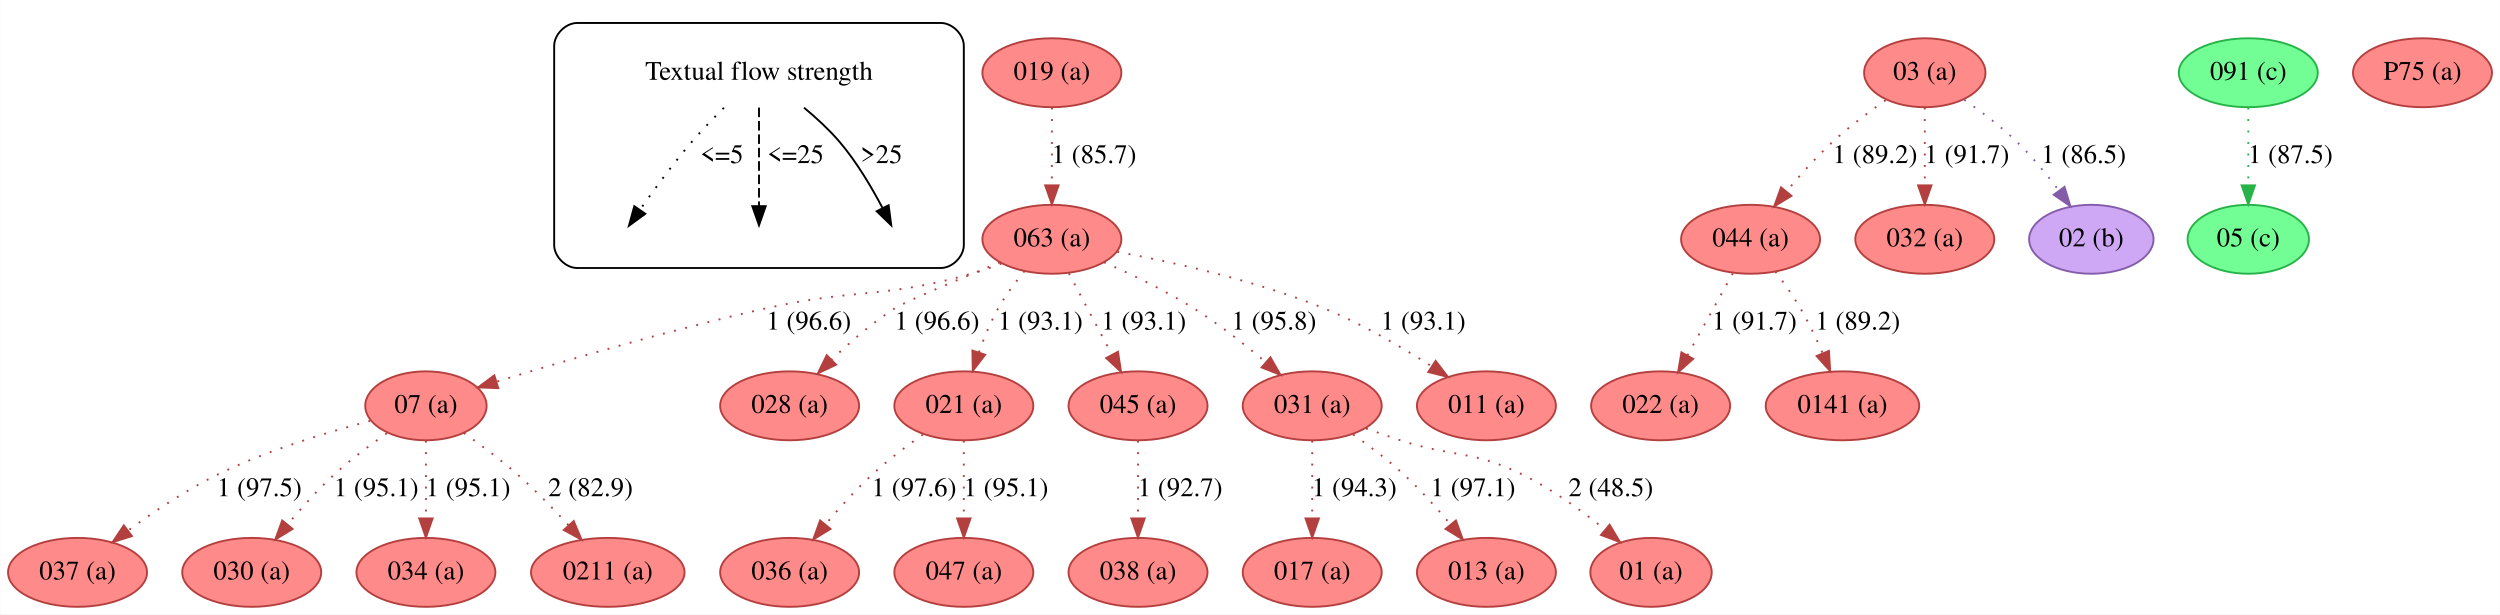
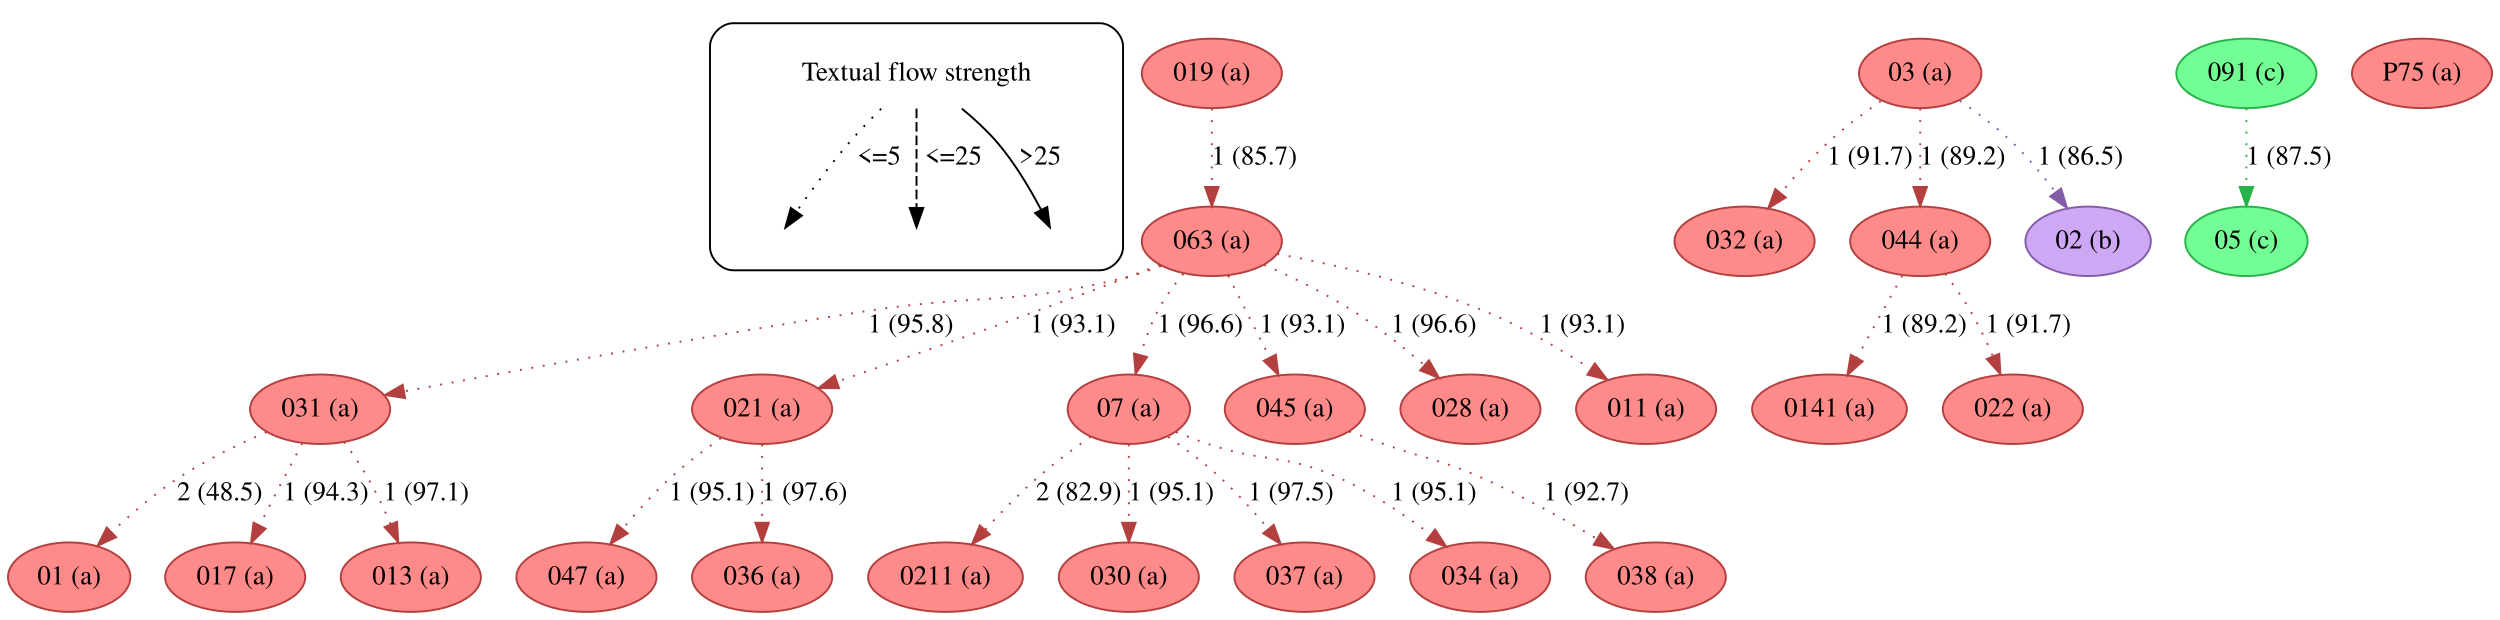
- <svg xmlns="http://www.w3.org/2000/svg" width="1306pt" height="321pt" viewBox="0.00 0.00 1305.79 321.00">
+ <svg xmlns="http://www.w3.org/2000/svg" width="1295pt" height="321pt" viewBox="0.00 0.00 1295.24 321.00">
  <g id="graph0" class="graph" transform="scale(1 1) rotate(0) translate(4 317)">
-     <polygon fill="white" stroke="none" points="-4,4 -4,-317 1301.79,-317 1301.79,4 -4,4" />
+     <polygon fill="white" stroke="none" points="-4,4 -4,-317 1291.24,-317 1291.24,4 -4,4" />
    <g id="clust1" class="cluster">
-       <path fill="none" stroke="black" d="M297.397,-177C297.397,-177 487.397,-177 487.397,-177 493.397,-177 499.397,-183 499.397,-189 499.397,-189 499.397,-293 499.397,-293 499.397,-299 493.397,-305 487.397,-305 487.397,-305 297.397,-305 297.397,-305 291.397,-305 285.397,-299 285.397,-293 285.397,-293 285.397,-189 285.397,-189 285.397,-183 291.397,-177 297.397,-177" />
+       <path fill="none" stroke="black" d="M375.847,-177C375.847,-177 565.847,-177 565.847,-177 571.847,-177 577.847,-183 577.847,-189 577.847,-189 577.847,-293 577.847,-293 577.847,-299 571.847,-305 565.847,-305 565.847,-305 375.847,-305 375.847,-305 369.847,-305 363.847,-299 363.847,-293 363.847,-293 363.847,-189 363.847,-189 363.847,-183 369.847,-177 375.847,-177" />
    </g>
    <g id="node1" class="node">
-       <text text-anchor="middle" x="392.397" y="-275.3" font-family="Times,serif" font-size="14.00">Textual flow strength</text>
+       <text text-anchor="middle" x="470.847" y="-275.3" font-family="Times,serif" font-size="14.00">Textual flow strength</text>
    </g>
    <g id="edge1" class="edge">
-       <path fill="none" stroke="black" stroke-dasharray="1,5" d="M374.062,-260.686C368.529,-255.194 362.557,-248.989 357.397,-243 347.568,-231.593 337.469,-217.779 330.31,-207.563" />
-       <polygon fill="black" stroke="black" points="333.011,-205.314 324.453,-199.068 327.248,-209.288 333.011,-205.314" />
-       <text text-anchor="middle" x="372.897" y="-231.8" font-family="Times,serif" font-size="14.00">&lt;=5  </text>
+       <path fill="none" stroke="black" stroke-dasharray="1,5" d="M452.513,-260.686C446.98,-255.194 441.008,-248.989 435.847,-243 426.018,-231.593 415.919,-217.779 408.761,-207.563" />
+       <polygon fill="black" stroke="black" points="411.461,-205.314 402.903,-199.068 405.699,-209.288 411.461,-205.314" />
+       <text text-anchor="middle" x="451.347" y="-231.8" font-family="Times,serif" font-size="14.00">&lt;=5  </text>
    </g>
    <g id="edge2" class="edge">
-       <path fill="none" stroke="black" stroke-dasharray="5,2" d="M392.397,-260.799C392.397,-245.794 392.397,-224.174 392.397,-209.409" />
-       <polygon fill="black" stroke="black" points="395.897,-209.293 392.397,-199.293 388.897,-209.293 395.897,-209.293" />
-       <text text-anchor="middle" x="411.397" y="-231.8" font-family="Times,serif" font-size="14.00">  &lt;=25</text>
+       <path fill="none" stroke="black" stroke-dasharray="5,2" d="M470.847,-260.799C470.847,-245.794 470.847,-224.174 470.847,-209.409" />
+       <polygon fill="black" stroke="black" points="474.347,-209.293 470.847,-199.293 467.347,-209.293 474.347,-209.293" />
+       <text text-anchor="middle" x="489.847" y="-231.8" font-family="Times,serif" font-size="14.00">  &lt;=25</text>
    </g>
    <g id="edge3" class="edge">
-       <path fill="none" stroke="black" d="M415.9,-260.76C422.303,-255.462 428.963,-249.344 434.397,-243 443.484,-232.39 451.492,-218.689 456.943,-208.313" />
-       <polygon fill="black" stroke="black" points="460.119,-209.789 461.488,-199.283 453.866,-206.642 460.119,-209.789" />
-       <text text-anchor="middle" x="456.397" y="-231.8" font-family="Times,serif" font-size="14.00">&gt;25</text>
+       <path fill="none" stroke="black" d="M494.351,-260.76C500.753,-255.462 507.414,-249.344 512.847,-243 521.935,-232.39 529.942,-218.689 535.394,-208.313" />
+       <polygon fill="black" stroke="black" points="538.569,-209.789 539.938,-199.283 532.316,-206.642 538.569,-209.789" />
+       <text text-anchor="middle" x="534.847" y="-231.8" font-family="Times,serif" font-size="14.00">&gt;25</text>
    </g>
    <g id="node5" class="node">
-       <ellipse fill="#ff8a8a" stroke="#b43f3f" cx="545.397" cy="-192" rx="36.294" ry="18" />
-       <text text-anchor="middle" x="545.397" y="-188.3" font-family="Times,serif" font-size="14.00">063 (a)</text>
+       <ellipse fill="#ff8a8a" stroke="#b43f3f" cx="161.847" cy="-105" rx="36.294" ry="18" />
+       <text text-anchor="middle" x="161.847" y="-101.3" font-family="Times,serif" font-size="14.00">031 (a)</text>
    </g>
    <g id="node6" class="node">
-       <ellipse fill="#ff8a8a" stroke="#b43f3f" cx="218.397" cy="-105" rx="31.695" ry="18" />
-       <text text-anchor="middle" x="218.397" y="-101.3" font-family="Times,serif" font-size="14.00">07 (a)</text>
+       <ellipse fill="#ff8a8a" stroke="#b43f3f" cx="31.847" cy="-18" rx="31.695" ry="18" />
+       <text text-anchor="middle" x="31.847" y="-14.3" font-family="Times,serif" font-size="14.00">01 (a)</text>
    </g>
    <g id="edge4" class="edge">
-       <path fill="none" stroke="#b43f3f" stroke-dasharray="1,5" d="M519.04,-179.317C513.92,-177.338 508.544,-175.456 503.397,-174 456.993,-160.876 443.456,-166.536 396.397,-156 347.218,-144.99 291.411,-128.678 255.603,-117.709" />
-       <polygon fill="#b43f3f" stroke="#b43f3f" points="256.197,-114.23 245.609,-114.627 254.134,-120.919 256.197,-114.23" />
-       <text text-anchor="middle" x="418.397" y="-144.8" font-family="Times,serif" font-size="14.00">1 (96.6)</text>
+       <path fill="none" stroke="#b43f3f" stroke-dasharray="1,5" d="M134.127,-93.144C119.783,-86.977 102.299,-78.579 87.847,-69 75.846,-61.045 63.775,-50.646 53.928,-41.392" />
+       <polygon fill="#b43f3f" stroke="#b43f3f" points="56.182,-38.703 46.553,-34.285 51.325,-43.744 56.182,-38.703" />
+       <text text-anchor="middle" x="109.847" y="-57.8" font-family="Times,serif" font-size="14.00">2 (48.5)</text>
    </g>
    <g id="node7" class="node">
-       <ellipse fill="#ff8a8a" stroke="#b43f3f" cx="408.397" cy="-105" rx="36.294" ry="18" />
-       <text text-anchor="middle" x="408.397" y="-101.3" font-family="Times,serif" font-size="14.00">028 (a)</text>
+       <ellipse fill="#ff8a8a" stroke="#b43f3f" cx="117.847" cy="-18" rx="36.294" ry="18" />
+       <text text-anchor="middle" x="117.847" y="-14.3" font-family="Times,serif" font-size="14.00">017 (a)</text>
    </g>
    <g id="edge5" class="edge">
-       <path fill="none" stroke="#b43f3f" stroke-dasharray="1,5" d="M518.244,-179.937C496.327,-170.92 468.347,-159.177 463.397,-156 451.571,-148.41 439.855,-138.23 430.294,-129.038" />
-       <polygon fill="#b43f3f" stroke="#b43f3f" points="432.698,-126.492 423.128,-121.945 427.774,-131.467 432.698,-126.492" />
-       <text text-anchor="middle" x="485.397" y="-144.8" font-family="Times,serif" font-size="14.00">1 (96.6)</text>
+       <path fill="none" stroke="#b43f3f" stroke-dasharray="1,5" d="M152.647,-87.327C149.497,-81.546 145.979,-75.008 142.847,-69 138.765,-61.168 134.426,-52.587 130.529,-44.778" />
+       <polygon fill="#b43f3f" stroke="#b43f3f" points="133.623,-43.139 126.041,-35.738 127.353,-46.251 133.623,-43.139" />
+       <text text-anchor="middle" x="164.847" y="-57.8" font-family="Times,serif" font-size="14.00">1 (94.3)</text>
    </g>
    <g id="node8" class="node">
-       <ellipse fill="#ff8a8a" stroke="#b43f3f" cx="499.397" cy="-105" rx="36.294" ry="18" />
-       <text text-anchor="middle" x="499.397" y="-101.3" font-family="Times,serif" font-size="14.00">021 (a)</text>
+       <ellipse fill="#ff8a8a" stroke="#b43f3f" cx="208.847" cy="-18" rx="36.294" ry="18" />
+       <text text-anchor="middle" x="208.847" y="-14.3" font-family="Times,serif" font-size="14.00">013 (a)</text>
    </g>
    <g id="edge6" class="edge">
-       <path fill="none" stroke="#b43f3f" stroke-dasharray="1,5" d="M531.109,-175.414C526.3,-169.617 521.197,-162.791 517.397,-156 513.387,-148.834 509.99,-140.608 507.264,-132.924" />
-       <polygon fill="#b43f3f" stroke="#b43f3f" points="510.535,-131.666 504.072,-123.271 503.888,-133.864 510.535,-131.666" />
-       <text text-anchor="middle" x="539.397" y="-144.8" font-family="Times,serif" font-size="14.00">1 (93.1)</text>
+       <path fill="none" stroke="#b43f3f" stroke-dasharray="1,5" d="M174.269,-88.079C178.531,-82.25 183.154,-75.49 186.847,-69 191.069,-61.582 195.041,-53.2 198.418,-45.448" />
+       <polygon fill="#b43f3f" stroke="#b43f3f" points="201.704,-46.662 202.35,-36.087 195.25,-43.951 201.704,-46.662" />
+       <text text-anchor="middle" x="216.847" y="-57.8" font-family="Times,serif" font-size="14.00">1 (97.1)</text>
    </g>
    <g id="node9" class="node">
-       <ellipse fill="#ff8a8a" stroke="#b43f3f" cx="590.397" cy="-105" rx="36.294" ry="18" />
-       <text text-anchor="middle" x="590.397" y="-101.3" font-family="Times,serif" font-size="14.00">045 (a)</text>
+       <ellipse fill="#ff8a8a" stroke="#b43f3f" cx="390.847" cy="-105" rx="36.294" ry="18" />
+       <text text-anchor="middle" x="390.847" y="-101.3" font-family="Times,serif" font-size="14.00">021 (a)</text>
+     </g>
+     <g id="node10" class="node">
+       <ellipse fill="#ff8a8a" stroke="#b43f3f" cx="299.847" cy="-18" rx="36.294" ry="18" />
+       <text text-anchor="middle" x="299.847" y="-14.3" font-family="Times,serif" font-size="14.00">047 (a)</text>
    </g>
    <g id="edge7" class="edge">
-       <path fill="none" stroke="#b43f3f" stroke-dasharray="1,5" d="M554.287,-174.207C560.697,-162.099 569.468,-145.533 576.76,-131.759" />
-       <polygon fill="#b43f3f" stroke="#b43f3f" points="579.939,-133.234 581.525,-122.758 573.752,-129.959 579.939,-133.234" />
-       <text text-anchor="middle" x="593.397" y="-144.8" font-family="Times,serif" font-size="14.00">1 (93.1)</text>
-     </g>
-     <g id="node10" class="node">
-       <ellipse fill="#ff8a8a" stroke="#b43f3f" cx="681.397" cy="-105" rx="36.294" ry="18" />
-       <text text-anchor="middle" x="681.397" y="-101.3" font-family="Times,serif" font-size="14.00">031 (a)</text>
+       <path fill="none" stroke="#b43f3f" stroke-dasharray="1,5" d="M369.476,-90.006C360.855,-83.963 351.033,-76.554 342.847,-69 334.303,-61.115 325.771,-51.619 318.587,-43.029" />
+       <polygon fill="#b43f3f" stroke="#b43f3f" points="321.191,-40.685 312.155,-35.154 315.77,-45.114 321.191,-40.685" />
+       <text text-anchor="middle" x="364.847" y="-57.8" font-family="Times,serif" font-size="14.00">1 (95.1)</text>
+     </g>
+     <g id="node11" class="node">
+       <ellipse fill="#ff8a8a" stroke="#b43f3f" cx="390.847" cy="-18" rx="36.294" ry="18" />
+       <text text-anchor="middle" x="390.847" y="-14.3" font-family="Times,serif" font-size="14.00">036 (a)</text>
    </g>
    <g id="edge8" class="edge">
-       <path fill="none" stroke="#b43f3f" stroke-dasharray="1,5" d="M572.573,-179.997C586.927,-173.731 604.588,-165.289 619.397,-156 632.594,-147.722 646.182,-137.047 657.262,-127.688" />
-       <polygon fill="#b43f3f" stroke="#b43f3f" points="659.551,-130.335 664.845,-121.158 654.983,-125.031 659.551,-130.335" />
-       <text text-anchor="middle" x="661.397" y="-144.8" font-family="Times,serif" font-size="14.00">1 (95.8)</text>
-     </g>
-     <g id="node11" class="node">
-       <ellipse fill="#ff8a8a" stroke="#b43f3f" cx="772.397" cy="-105" rx="36.294" ry="18" />
-       <text text-anchor="middle" x="772.397" y="-101.3" font-family="Times,serif" font-size="14.00">011 (a)</text>
+       <path fill="none" stroke="#b43f3f" stroke-dasharray="1,5" d="M390.847,-86.799C390.847,-75.163 390.847,-59.548 390.847,-46.237" />
+       <polygon fill="#b43f3f" stroke="#b43f3f" points="394.347,-46.175 390.847,-36.175 387.347,-46.175 394.347,-46.175" />
+       <text text-anchor="middle" x="412.847" y="-57.8" font-family="Times,serif" font-size="14.00">1 (97.6)</text>
+     </g>
+     <g id="node12" class="node">
+       <ellipse fill="#ff8a8a" stroke="#b43f3f" cx="623.847" cy="-192" rx="36.294" ry="18" />
+       <text text-anchor="middle" x="623.847" y="-188.3" font-family="Times,serif" font-size="14.00">063 (a)</text>
    </g>
    <g id="edge9" class="edge">
-       <path fill="none" stroke="#b43f3f" stroke-dasharray="1,5" d="M579.545,-185.463C608.864,-180.038 651.888,-170.459 687.397,-156 707.198,-147.937 727.906,-135.843 743.925,-125.569" />
-       <polygon fill="#b43f3f" stroke="#b43f3f" points="745.855,-128.49 752.307,-120.086 742.022,-122.632 745.855,-128.49" />
-       <text text-anchor="middle" x="739.397" y="-144.8" font-family="Times,serif" font-size="14.00">1 (93.1)</text>
-     </g>
-     <g id="node12" class="node">
-       <ellipse fill="#ff8a8a" stroke="#b43f3f" cx="36.397" cy="-18" rx="36.294" ry="18" />
-       <text text-anchor="middle" x="36.397" y="-14.3" font-family="Times,serif" font-size="14.00">037 (a)</text>
+       <path fill="none" stroke="#b43f3f" stroke-dasharray="1,5" d="M597.531,-179.17C592.407,-177.205 587.019,-175.365 581.847,-174 522.895,-158.438 506.107,-165.288 445.847,-156 360.372,-142.826 260.934,-124.664 205.298,-114.244" />
+       <polygon fill="#b43f3f" stroke="#b43f3f" points="205.907,-110.798 195.433,-112.392 204.615,-117.677 205.907,-110.798" />
+       <text text-anchor="middle" x="467.847" y="-144.8" font-family="Times,serif" font-size="14.00">1 (95.8)</text>
    </g>
    <g id="edge10" class="edge">
-       <path fill="none" stroke="#b43f3f" stroke-dasharray="1,5" d="M189.287,-97.118C166.808,-91.225 135.276,-81.681 109.397,-69 93.102,-61.016 76.302,-49.754 62.933,-39.939" />
-       <polygon fill="#b43f3f" stroke="#b43f3f" points="64.782,-36.951 54.682,-33.748 60.58,-42.55 64.782,-36.951" />
-       <text text-anchor="middle" x="131.397" y="-57.8" font-family="Times,serif" font-size="14.00">1 (97.5)</text>
+       <path fill="none" stroke="#b43f3f" stroke-dasharray="1,5" d="M596.802,-179.856C591.842,-177.869 586.7,-175.845 581.847,-174 529.598,-154.135 468.671,-132.748 429.941,-119.372" />
+       <polygon fill="#b43f3f" stroke="#b43f3f" points="430.706,-115.934 420.111,-115.985 428.425,-122.552 430.706,-115.934" />
+       <text text-anchor="middle" x="551.847" y="-144.8" font-family="Times,serif" font-size="14.00">1 (93.1)</text>
    </g>
    <g id="node13" class="node">
-       <ellipse fill="#ff8a8a" stroke="#b43f3f" cx="127.397" cy="-18" rx="36.294" ry="18" />
-       <text text-anchor="middle" x="127.397" y="-14.3" font-family="Times,serif" font-size="14.00">030 (a)</text>
+       <ellipse fill="#ff8a8a" stroke="#b43f3f" cx="580.847" cy="-105" rx="31.695" ry="18" />
+       <text text-anchor="middle" x="580.847" y="-101.3" font-family="Times,serif" font-size="14.00">07 (a)</text>
    </g>
    <g id="edge11" class="edge">
-       <path fill="none" stroke="#b43f3f" stroke-dasharray="1,5" d="M197.978,-90.672C189.134,-84.512 178.886,-76.834 170.397,-69 161.853,-61.115 153.321,-51.619 146.136,-43.029" />
-       <polygon fill="#b43f3f" stroke="#b43f3f" points="148.741,-40.685 139.704,-35.154 143.32,-45.114 148.741,-40.685" />
-       <text text-anchor="middle" x="192.397" y="-57.8" font-family="Times,serif" font-size="14.00">1 (95.1)</text>
+       <path fill="none" stroke="#b43f3f" stroke-dasharray="1,5" d="M609.064,-175.178C604.323,-169.465 599.39,-162.753 595.847,-156 592.142,-148.937 589.212,-140.822 586.962,-133.213" />
+       <polygon fill="#b43f3f" stroke="#b43f3f" points="590.274,-132.049 584.306,-123.295 583.512,-133.86 590.274,-132.049" />
+       <text text-anchor="middle" x="617.847" y="-144.8" font-family="Times,serif" font-size="14.00">1 (96.6)</text>
    </g>
    <g id="node14" class="node">
-       <ellipse fill="#ff8a8a" stroke="#b43f3f" cx="218.397" cy="-18" rx="36.294" ry="18" />
-       <text text-anchor="middle" x="218.397" y="-14.3" font-family="Times,serif" font-size="14.00">034 (a)</text>
+       <ellipse fill="#ff8a8a" stroke="#b43f3f" cx="666.847" cy="-105" rx="36.294" ry="18" />
+       <text text-anchor="middle" x="666.847" y="-101.3" font-family="Times,serif" font-size="14.00">045 (a)</text>
    </g>
    <g id="edge12" class="edge">
-       <path fill="none" stroke="#b43f3f" stroke-dasharray="1,5" d="M218.397,-86.799C218.397,-75.163 218.397,-59.548 218.397,-46.237" />
-       <polygon fill="#b43f3f" stroke="#b43f3f" points="221.897,-46.175 218.397,-36.175 214.897,-46.175 221.897,-46.175" />
-       <text text-anchor="middle" x="240.397" y="-57.8" font-family="Times,serif" font-size="14.00">1 (95.1)</text>
+       <path fill="none" stroke="#b43f3f" stroke-dasharray="1,5" d="M632.343,-174.207C638.468,-162.099 646.848,-145.533 653.816,-131.759" />
+       <polygon fill="#b43f3f" stroke="#b43f3f" points="656.978,-133.262 658.369,-122.758 650.732,-130.102 656.978,-133.262" />
+       <text text-anchor="middle" x="670.847" y="-144.8" font-family="Times,serif" font-size="14.00">1 (93.1)</text>
    </g>
    <g id="node15" class="node">
-       <ellipse fill="#ff8a8a" stroke="#b43f3f" cx="313.397" cy="-18" rx="40.094" ry="18" />
-       <text text-anchor="middle" x="313.397" y="-14.3" font-family="Times,serif" font-size="14.00">0211 (a)</text>
+       <ellipse fill="#ff8a8a" stroke="#b43f3f" cx="757.847" cy="-105" rx="36.294" ry="18" />
+       <text text-anchor="middle" x="757.847" y="-101.3" font-family="Times,serif" font-size="14.00">028 (a)</text>
    </g>
    <g id="edge13" class="edge">
-       <path fill="none" stroke="#b43f3f" stroke-dasharray="1,5" d="M238.182,-90.822C247.1,-84.572 257.582,-76.781 266.397,-69 275.56,-60.911 284.927,-51.276 292.863,-42.632" />
-       <polygon fill="#b43f3f" stroke="#b43f3f" points="295.606,-44.816 299.702,-35.045 290.407,-40.13 295.606,-44.816" />
-       <text text-anchor="middle" x="304.397" y="-57.8" font-family="Times,serif" font-size="14.00">2 (82.9)</text>
+       <path fill="none" stroke="#b43f3f" stroke-dasharray="1,5" d="M651.022,-179.839C665.125,-173.588 682.382,-165.208 696.847,-156 709.734,-147.797 722.974,-137.248 733.812,-127.955" />
+       <polygon fill="#b43f3f" stroke="#b43f3f" points="736.364,-130.373 741.585,-121.154 731.755,-125.105 736.364,-130.373" />
+       <text text-anchor="middle" x="738.847" y="-144.8" font-family="Times,serif" font-size="14.00">1 (96.6)</text>
    </g>
    <g id="node16" class="node">
-       <ellipse fill="#ff8a8a" stroke="#b43f3f" cx="408.397" cy="-18" rx="36.294" ry="18" />
-       <text text-anchor="middle" x="408.397" y="-14.3" font-family="Times,serif" font-size="14.00">036 (a)</text>
+       <ellipse fill="#ff8a8a" stroke="#b43f3f" cx="848.847" cy="-105" rx="36.294" ry="18" />
+       <text text-anchor="middle" x="848.847" y="-101.3" font-family="Times,serif" font-size="14.00">011 (a)</text>
    </g>
    <g id="edge14" class="edge">
-       <path fill="none" stroke="#b43f3f" stroke-dasharray="1,5" d="M478.025,-90.006C469.404,-83.963 459.582,-76.554 451.397,-69 442.853,-61.115 434.321,-51.619 427.136,-43.029" />
-       <polygon fill="#b43f3f" stroke="#b43f3f" points="429.741,-40.685 420.704,-35.154 424.32,-45.114 429.741,-40.685" />
-       <text text-anchor="middle" x="473.397" y="-57.8" font-family="Times,serif" font-size="14.00">1 (97.6)</text>
+       <path fill="none" stroke="#b43f3f" stroke-dasharray="1,5" d="M657.773,-185.476C686.897,-180.058 729.623,-170.483 764.847,-156 784.135,-148.069 804.261,-136.232 819.976,-126.065" />
+       <polygon fill="#b43f3f" stroke="#b43f3f" points="822.265,-128.747 828.679,-120.315 818.406,-122.907 822.265,-128.747" />
+       <text text-anchor="middle" x="815.847" y="-144.8" font-family="Times,serif" font-size="14.00">1 (93.1)</text>
    </g>
    <g id="node17" class="node">
-       <ellipse fill="#ff8a8a" stroke="#b43f3f" cx="499.397" cy="-18" rx="36.294" ry="18" />
-       <text text-anchor="middle" x="499.397" y="-14.3" font-family="Times,serif" font-size="14.00">047 (a)</text>
+       <ellipse fill="#ff8a8a" stroke="#b43f3f" cx="485.847" cy="-18" rx="40.094" ry="18" />
+       <text text-anchor="middle" x="485.847" y="-14.3" font-family="Times,serif" font-size="14.00">0211 (a)</text>
    </g>
    <g id="edge15" class="edge">
-       <path fill="none" stroke="#b43f3f" stroke-dasharray="1,5" d="M499.397,-86.799C499.397,-75.163 499.397,-59.548 499.397,-46.237" />
-       <polygon fill="#b43f3f" stroke="#b43f3f" points="502.897,-46.175 499.397,-36.175 495.897,-46.175 502.897,-46.175" />
-       <text text-anchor="middle" x="521.397" y="-57.8" font-family="Times,serif" font-size="14.00">1 (95.1)</text>
+       <path fill="none" stroke="#b43f3f" stroke-dasharray="1,5" d="M561.062,-90.822C552.144,-84.572 541.662,-76.781 532.847,-69 523.684,-60.911 514.317,-51.276 506.38,-42.632" />
+       <polygon fill="#b43f3f" stroke="#b43f3f" points="508.837,-40.13 499.541,-35.045 503.638,-44.816 508.837,-40.13" />
+       <text text-anchor="middle" x="554.847" y="-57.8" font-family="Times,serif" font-size="14.00">2 (82.9)</text>
+     </g>
+     <g id="node18" class="node">
+       <ellipse fill="#ff8a8a" stroke="#b43f3f" cx="580.847" cy="-18" rx="36.294" ry="18" />
+       <text text-anchor="middle" x="580.847" y="-14.3" font-family="Times,serif" font-size="14.00">030 (a)</text>
+     </g>
+     <g id="edge16" class="edge">
+       <path fill="none" stroke="#b43f3f" stroke-dasharray="1,5" d="M580.847,-86.799C580.847,-75.163 580.847,-59.548 580.847,-46.237" />
+       <polygon fill="#b43f3f" stroke="#b43f3f" points="584.347,-46.175 580.847,-36.175 577.347,-46.175 584.347,-46.175" />
+       <text text-anchor="middle" x="602.847" y="-57.8" font-family="Times,serif" font-size="14.00">1 (95.1)</text>
+     </g>
+     <g id="node19" class="node">
+       <ellipse fill="#ff8a8a" stroke="#b43f3f" cx="671.847" cy="-18" rx="36.294" ry="18" />
+       <text text-anchor="middle" x="671.847" y="-14.3" font-family="Times,serif" font-size="14.00">037 (a)</text>
+     </g>
+     <g id="edge17" class="edge">
+       <path fill="none" stroke="#b43f3f" stroke-dasharray="1,5" d="M601.266,-90.672C610.11,-84.512 620.358,-76.834 628.847,-69 637.391,-61.115 645.923,-51.619 653.108,-43.029" />
+       <polygon fill="#b43f3f" stroke="#b43f3f" points="655.924,-45.114 659.54,-35.154 650.503,-40.685 655.924,-45.114" />
+       <text text-anchor="middle" x="664.847" y="-57.8" font-family="Times,serif" font-size="14.00">1 (97.5)</text>
+     </g>
+     <g id="node20" class="node">
+       <ellipse fill="#ff8a8a" stroke="#b43f3f" cx="762.847" cy="-18" rx="36.294" ry="18" />
+       <text text-anchor="middle" x="762.847" y="-14.3" font-family="Times,serif" font-size="14.00">034 (a)</text>
+     </g>
+     <g id="edge18" class="edge">
+       <path fill="none" stroke="#b43f3f" stroke-dasharray="1,5" d="M605.354,-93.194C610.736,-91.003 616.442,-88.816 621.847,-87 651.89,-76.907 662.054,-82.243 690.847,-69 707.293,-61.436 724,-50.107 737.175,-40.144" />
+       <polygon fill="#b43f3f" stroke="#b43f3f" points="739.532,-42.745 745.284,-33.848 735.239,-37.216 739.532,-42.745" />
+       <text text-anchor="middle" x="738.847" y="-57.8" font-family="Times,serif" font-size="14.00">1 (95.1)</text>
+     </g>
+     <g id="node26" class="node">
+       <ellipse fill="#ff8a8a" stroke="#b43f3f" cx="853.847" cy="-18" rx="36.294" ry="18" />
+       <text text-anchor="middle" x="853.847" y="-14.3" font-family="Times,serif" font-size="14.00">038 (a)</text>
+     </g>
+     <g id="edge23" class="edge">
+       <path fill="none" stroke="#b43f3f" stroke-dasharray="1,5" d="M695.033,-93.478C700.912,-91.314 707.075,-89.065 712.847,-87 735.874,-78.761 742.542,-79.029 764.847,-69 784.896,-59.986 806.409,-47.969 823.261,-37.976" />
+       <polygon fill="#b43f3f" stroke="#b43f3f" points="825.335,-40.813 832.106,-32.664 821.731,-34.812 825.335,-40.813" />
+       <text text-anchor="middle" x="817.847" y="-57.8" font-family="Times,serif" font-size="14.00">1 (92.7)</text>
+     </g>
+     <g id="node21" class="node">
+       <ellipse fill="#ff8a8a" stroke="#b43f3f" cx="623.847" cy="-279" rx="36.294" ry="18" />
+       <text text-anchor="middle" x="623.847" y="-275.3" font-family="Times,serif" font-size="14.00">019 (a)</text>
+     </g>
+     <g id="edge19" class="edge">
+       <path fill="none" stroke="#b43f3f" stroke-dasharray="1,5" d="M623.847,-260.799C623.847,-249.163 623.847,-233.548 623.847,-220.237" />
+       <polygon fill="#b43f3f" stroke="#b43f3f" points="627.347,-220.175 623.847,-210.175 620.347,-220.175 627.347,-220.175" />
+       <text text-anchor="middle" x="645.847" y="-231.8" font-family="Times,serif" font-size="14.00">1 (85.7)</text>
+     </g>
+     <g id="node22" class="node">
+       <ellipse fill="#ff8a8a" stroke="#b43f3f" cx="990.847" cy="-279" rx="31.695" ry="18" />
+       <text text-anchor="middle" x="990.847" y="-275.3" font-family="Times,serif" font-size="14.00">03 (a)</text>
+     </g>
+     <g id="node23" class="node">
+       <ellipse fill="#ff8a8a" stroke="#b43f3f" cx="899.847" cy="-192" rx="36.294" ry="18" />
+       <text text-anchor="middle" x="899.847" y="-188.3" font-family="Times,serif" font-size="14.00">032 (a)</text>
+     </g>
+     <g id="edge20" class="edge">
+       <path fill="none" stroke="#b43f3f" stroke-dasharray="1,5" d="M970.428,-264.672C961.585,-258.512 951.336,-250.834 942.847,-243 934.303,-235.115 925.771,-225.619 918.587,-217.029" />
+       <polygon fill="#b43f3f" stroke="#b43f3f" points="921.191,-214.685 912.155,-209.155 915.77,-219.113 921.191,-214.685" />
+       <text text-anchor="middle" x="964.847" y="-231.8" font-family="Times,serif" font-size="14.00">1 (91.7)</text>
    </g>
    <g id="node24" class="node">
-       <ellipse fill="#ff8a8a" stroke="#b43f3f" cx="590.397" cy="-18" rx="36.294" ry="18" />
-       <text text-anchor="middle" x="590.397" y="-14.3" font-family="Times,serif" font-size="14.00">038 (a)</text>
+       <ellipse fill="#ff8a8a" stroke="#b43f3f" cx="990.847" cy="-192" rx="36.294" ry="18" />
+       <text text-anchor="middle" x="990.847" y="-188.3" font-family="Times,serif" font-size="14.00">044 (a)</text>
    </g>
    <g id="edge21" class="edge">
-       <path fill="none" stroke="#b43f3f" stroke-dasharray="1,5" d="M590.397,-86.799C590.397,-75.163 590.397,-59.548 590.397,-46.237" />
-       <polygon fill="#b43f3f" stroke="#b43f3f" points="593.897,-46.175 590.397,-36.175 586.897,-46.175 593.897,-46.175" />
-       <text text-anchor="middle" x="612.397" y="-57.8" font-family="Times,serif" font-size="14.00">1 (92.7)</text>
+       <path fill="none" stroke="#b43f3f" stroke-dasharray="1,5" d="M990.847,-260.799C990.847,-249.163 990.847,-233.548 990.847,-220.237" />
+       <polygon fill="#b43f3f" stroke="#b43f3f" points="994.347,-220.175 990.847,-210.175 987.347,-220.175 994.347,-220.175" />
+       <text text-anchor="middle" x="1012.85" y="-231.8" font-family="Times,serif" font-size="14.00">1 (89.2)</text>
    </g>
    <g id="node25" class="node">
-       <ellipse fill="#ff8a8a" stroke="#b43f3f" cx="681.397" cy="-18" rx="36.294" ry="18" />
-       <text text-anchor="middle" x="681.397" y="-14.3" font-family="Times,serif" font-size="14.00">017 (a)</text>
+       <ellipse fill="#cea8f4" stroke="#835da9" cx="1077.85" cy="-192" rx="32.494" ry="18" />
+       <text text-anchor="middle" x="1077.85" y="-188.3" font-family="Times,serif" font-size="14.00">02 (b)</text>
    </g>
    <g id="edge22" class="edge">
-       <path fill="none" stroke="#b43f3f" stroke-dasharray="1,5" d="M681.397,-86.799C681.397,-75.163 681.397,-59.548 681.397,-46.237" />
-       <polygon fill="#b43f3f" stroke="#b43f3f" points="684.897,-46.175 681.397,-36.175 677.897,-46.175 684.897,-46.175" />
-       <text text-anchor="middle" x="703.397" y="-57.8" font-family="Times,serif" font-size="14.00">1 (94.3)</text>
-     </g>
-     <g id="node26" class="node">
-       <ellipse fill="#ff8a8a" stroke="#b43f3f" cx="772.397" cy="-18" rx="36.294" ry="18" />
-       <text text-anchor="middle" x="772.397" y="-14.3" font-family="Times,serif" font-size="14.00">013 (a)</text>
-     </g>
-     <g id="edge23" class="edge">
-       <path fill="none" stroke="#b43f3f" stroke-dasharray="1,5" d="M702.768,-90.006C711.389,-83.963 721.211,-76.554 729.397,-69 737.941,-61.115 746.472,-51.619 753.657,-43.029" />
-       <polygon fill="#b43f3f" stroke="#b43f3f" points="756.474,-45.114 760.089,-35.154 751.053,-40.685 756.474,-45.114" />
-       <text text-anchor="middle" x="765.397" y="-57.8" font-family="Times,serif" font-size="14.00">1 (97.1)</text>
+       <path fill="none" stroke="#835da9" stroke-dasharray="1,5" d="M1011.45,-264.862C1020.32,-258.738 1030.55,-251.034 1038.85,-243 1046.8,-235.304 1054.51,-225.945 1060.96,-217.414" />
+       <polygon fill="#835da9" stroke="#835da9" points="1063.85,-219.388 1066.94,-209.252 1058.21,-215.25 1063.85,-219.388" />
+       <text text-anchor="middle" x="1073.85" y="-231.8" font-family="Times,serif" font-size="14.00">1 (86.5)</text>
    </g>
    <g id="node27" class="node">
-       <ellipse fill="#ff8a8a" stroke="#b43f3f" cx="858.397" cy="-18" rx="31.695" ry="18" />
-       <text text-anchor="middle" x="858.397" y="-14.3" font-family="Times,serif" font-size="14.00">01 (a)</text>
+       <ellipse fill="#ff8a8a" stroke="#b43f3f" cx="943.847" cy="-105" rx="40.094" ry="18" />
+       <text text-anchor="middle" x="943.847" y="-101.3" font-family="Times,serif" font-size="14.00">0141 (a)</text>
    </g>
    <g id="edge24" class="edge">
-       <path fill="none" stroke="#b43f3f" stroke-dasharray="1,5" d="M709.492,-93.213C715.377,-91.067 721.567,-88.894 727.397,-87 755.499,-77.871 764.889,-82.055 791.397,-69 806.736,-61.445 822.147,-50.254 834.315,-40.374" />
-       <polygon fill="#b43f3f" stroke="#b43f3f" points="836.749,-42.901 842.18,-33.804 832.261,-37.529 836.749,-42.901" />
-       <text text-anchor="middle" x="837.397" y="-57.8" font-family="Times,serif" font-size="14.00">2 (48.5)</text>
-     </g>
-     <g id="node18" class="node">
-       <ellipse fill="#ff8a8a" stroke="#b43f3f" cx="1001.4" cy="-279" rx="31.695" ry="18" />
-       <text text-anchor="middle" x="1001.4" y="-275.3" font-family="Times,serif" font-size="14.00">03 (a)</text>
-     </g>
-     <g id="node19" class="node">
-       <ellipse fill="#ff8a8a" stroke="#b43f3f" cx="910.397" cy="-192" rx="36.294" ry="18" />
-       <text text-anchor="middle" x="910.397" y="-188.3" font-family="Times,serif" font-size="14.00">044 (a)</text>
-     </g>
-     <g id="edge16" class="edge">
-       <path fill="none" stroke="#b43f3f" stroke-dasharray="1,5" d="M980.978,-264.672C972.134,-258.512 961.886,-250.834 953.397,-243 944.853,-235.115 936.321,-225.619 929.136,-217.029" />
-       <polygon fill="#b43f3f" stroke="#b43f3f" points="931.741,-214.685 922.704,-209.155 926.32,-219.113 931.741,-214.685" />
-       <text text-anchor="middle" x="975.397" y="-231.8" font-family="Times,serif" font-size="14.00">1 (89.2)</text>
-     </g>
-     <g id="node20" class="node">
-       <ellipse fill="#ff8a8a" stroke="#b43f3f" cx="1001.4" cy="-192" rx="36.294" ry="18" />
-       <text text-anchor="middle" x="1001.4" y="-188.3" font-family="Times,serif" font-size="14.00">032 (a)</text>
-     </g>
-     <g id="edge17" class="edge">
-       <path fill="none" stroke="#b43f3f" stroke-dasharray="1,5" d="M1001.4,-260.799C1001.4,-249.163 1001.4,-233.548 1001.4,-220.237" />
-       <polygon fill="#b43f3f" stroke="#b43f3f" points="1004.9,-220.175 1001.4,-210.175 997.897,-220.175 1004.9,-220.175" />
-       <text text-anchor="middle" x="1023.4" y="-231.8" font-family="Times,serif" font-size="14.00">1 (91.7)</text>
-     </g>
-     <g id="node21" class="node">
-       <ellipse fill="#cea8f4" stroke="#835da9" cx="1088.4" cy="-192" rx="32.494" ry="18" />
-       <text text-anchor="middle" x="1088.4" y="-188.3" font-family="Times,serif" font-size="14.00">02 (b)</text>
-     </g>
-     <g id="edge18" class="edge">
-       <path fill="none" stroke="#835da9" stroke-dasharray="1,5" d="M1022,-264.862C1030.87,-258.738 1041.1,-251.034 1049.4,-243 1057.35,-235.304 1065.06,-225.945 1071.51,-217.414" />
-       <polygon fill="#835da9" stroke="#835da9" points="1074.4,-219.388 1077.49,-209.252 1068.75,-215.25 1074.4,-219.388" />
-       <text text-anchor="middle" x="1084.4" y="-231.8" font-family="Times,serif" font-size="14.00">1 (86.5)</text>
-     </g>
-     <g id="node22" class="node">
-       <ellipse fill="#ff8a8a" stroke="#b43f3f" cx="863.397" cy="-105" rx="36.294" ry="18" />
-       <text text-anchor="middle" x="863.397" y="-101.3" font-family="Times,serif" font-size="14.00">022 (a)</text>
-     </g>
-     <g id="edge19" class="edge">
-       <path fill="none" stroke="#b43f3f" stroke-dasharray="1,5" d="M901.111,-174.207C894.373,-162.021 885.137,-145.318 877.492,-131.491" />
-       <polygon fill="#b43f3f" stroke="#b43f3f" points="880.405,-129.527 872.503,-122.469 874.279,-132.914 880.405,-129.527" />
-       <text text-anchor="middle" x="912.397" y="-144.8" font-family="Times,serif" font-size="14.00">1 (91.7)</text>
-     </g>
-     <g id="node23" class="node">
-       <ellipse fill="#ff8a8a" stroke="#b43f3f" cx="958.397" cy="-105" rx="40.094" ry="18" />
-       <text text-anchor="middle" x="958.397" y="-101.3" font-family="Times,serif" font-size="14.00">0141 (a)</text>
-     </g>
-     <g id="edge20" class="edge">
-       <path fill="none" stroke="#b43f3f" stroke-dasharray="1,5" d="M923.355,-175.139C927.792,-169.316 932.592,-162.544 936.397,-156 940.687,-148.622 944.68,-140.251 948.055,-132.498" />
-       <polygon fill="#b43f3f" stroke="#b43f3f" points="951.343,-133.706 951.973,-123.13 944.886,-131.004 951.343,-133.706" />
-       <text text-anchor="middle" x="966.397" y="-144.8" font-family="Times,serif" font-size="14.00">1 (89.2)</text>
+       <path fill="none" stroke="#b43f3f" stroke-dasharray="1,5" d="M981.561,-174.207C974.867,-162.099 965.707,-145.533 958.09,-131.759" />
+       <polygon fill="#b43f3f" stroke="#b43f3f" points="961.016,-129.816 953.114,-122.758 954.89,-133.203 961.016,-129.816" />
+       <text text-anchor="middle" x="992.847" y="-144.8" font-family="Times,serif" font-size="14.00">1 (89.2)</text>
    </g>
    <g id="node28" class="node">
-       <ellipse fill="#ff8a8a" stroke="#b43f3f" cx="545.397" cy="-279" rx="36.294" ry="18" />
-       <text text-anchor="middle" x="545.397" y="-275.3" font-family="Times,serif" font-size="14.00">019 (a)</text>
+       <ellipse fill="#ff8a8a" stroke="#b43f3f" cx="1038.85" cy="-105" rx="36.294" ry="18" />
+       <text text-anchor="middle" x="1038.85" y="-101.3" font-family="Times,serif" font-size="14.00">022 (a)</text>
    </g>
    <g id="edge25" class="edge">
-       <path fill="none" stroke="#b43f3f" stroke-dasharray="1,5" d="M545.397,-260.799C545.397,-249.163 545.397,-233.548 545.397,-220.237" />
-       <polygon fill="#b43f3f" stroke="#b43f3f" points="548.897,-220.175 545.397,-210.175 541.897,-220.175 548.897,-220.175" />
-       <text text-anchor="middle" x="567.397" y="-231.8" font-family="Times,serif" font-size="14.00">1 (85.7)</text>
+       <path fill="none" stroke="#b43f3f" stroke-dasharray="1,5" d="M1003.81,-175.139C1008.24,-169.316 1013.04,-162.544 1016.85,-156 1021.14,-148.622 1025.13,-140.251 1028.5,-132.498" />
+       <polygon fill="#b43f3f" stroke="#b43f3f" points="1031.79,-133.706 1032.42,-123.13 1025.34,-131.004 1031.79,-133.706" />
+       <text text-anchor="middle" x="1046.85" y="-144.8" font-family="Times,serif" font-size="14.00">1 (91.7)</text>
    </g>
    <g id="node29" class="node">
-       <ellipse fill="#72fe95" stroke="#27b34a" cx="1170.4" cy="-279" rx="36.294" ry="18" />
-       <text text-anchor="middle" x="1170.4" y="-275.3" font-family="Times,serif" font-size="14.00">091 (c)</text>
+       <ellipse fill="#72fe95" stroke="#27b34a" cx="1159.85" cy="-279" rx="36.294" ry="18" />
+       <text text-anchor="middle" x="1159.85" y="-275.3" font-family="Times,serif" font-size="14.00">091 (c)</text>
    </g>
    <g id="node30" class="node">
-       <ellipse fill="#72fe95" stroke="#27b34a" cx="1170.4" cy="-192" rx="31.695" ry="18" />
-       <text text-anchor="middle" x="1170.4" y="-188.3" font-family="Times,serif" font-size="14.00">05 (c)</text>
+       <ellipse fill="#72fe95" stroke="#27b34a" cx="1159.85" cy="-192" rx="31.695" ry="18" />
+       <text text-anchor="middle" x="1159.85" y="-188.3" font-family="Times,serif" font-size="14.00">05 (c)</text>
    </g>
    <g id="edge26" class="edge">
-       <path fill="none" stroke="#27b34a" stroke-dasharray="1,5" d="M1170.4,-260.799C1170.4,-249.163 1170.4,-233.548 1170.4,-220.237" />
-       <polygon fill="#27b34a" stroke="#27b34a" points="1173.9,-220.175 1170.4,-210.175 1166.9,-220.175 1173.9,-220.175" />
-       <text text-anchor="middle" x="1192.4" y="-231.8" font-family="Times,serif" font-size="14.00">1 (87.5)</text>
+       <path fill="none" stroke="#27b34a" stroke-dasharray="1,5" d="M1159.85,-260.799C1159.85,-249.163 1159.85,-233.548 1159.85,-220.237" />
+       <polygon fill="#27b34a" stroke="#27b34a" points="1163.35,-220.175 1159.85,-210.175 1156.35,-220.175 1163.35,-220.175" />
+       <text text-anchor="middle" x="1181.85" y="-231.8" font-family="Times,serif" font-size="14.00">1 (87.5)</text>
    </g>
    <g id="node31" class="node">
-       <ellipse fill="#ff8a8a" stroke="#b43f3f" cx="1261.4" cy="-279" rx="36.294" ry="18" />
-       <text text-anchor="middle" x="1261.4" y="-275.3" font-family="Times,serif" font-size="14.00">P75 (a)</text>
+       <ellipse fill="#ff8a8a" stroke="#b43f3f" cx="1250.85" cy="-279" rx="36.294" ry="18" />
+       <text text-anchor="middle" x="1250.85" y="-275.3" font-family="Times,serif" font-size="14.00">P75 (a)</text>
    </g>
  </g>
</svg>
